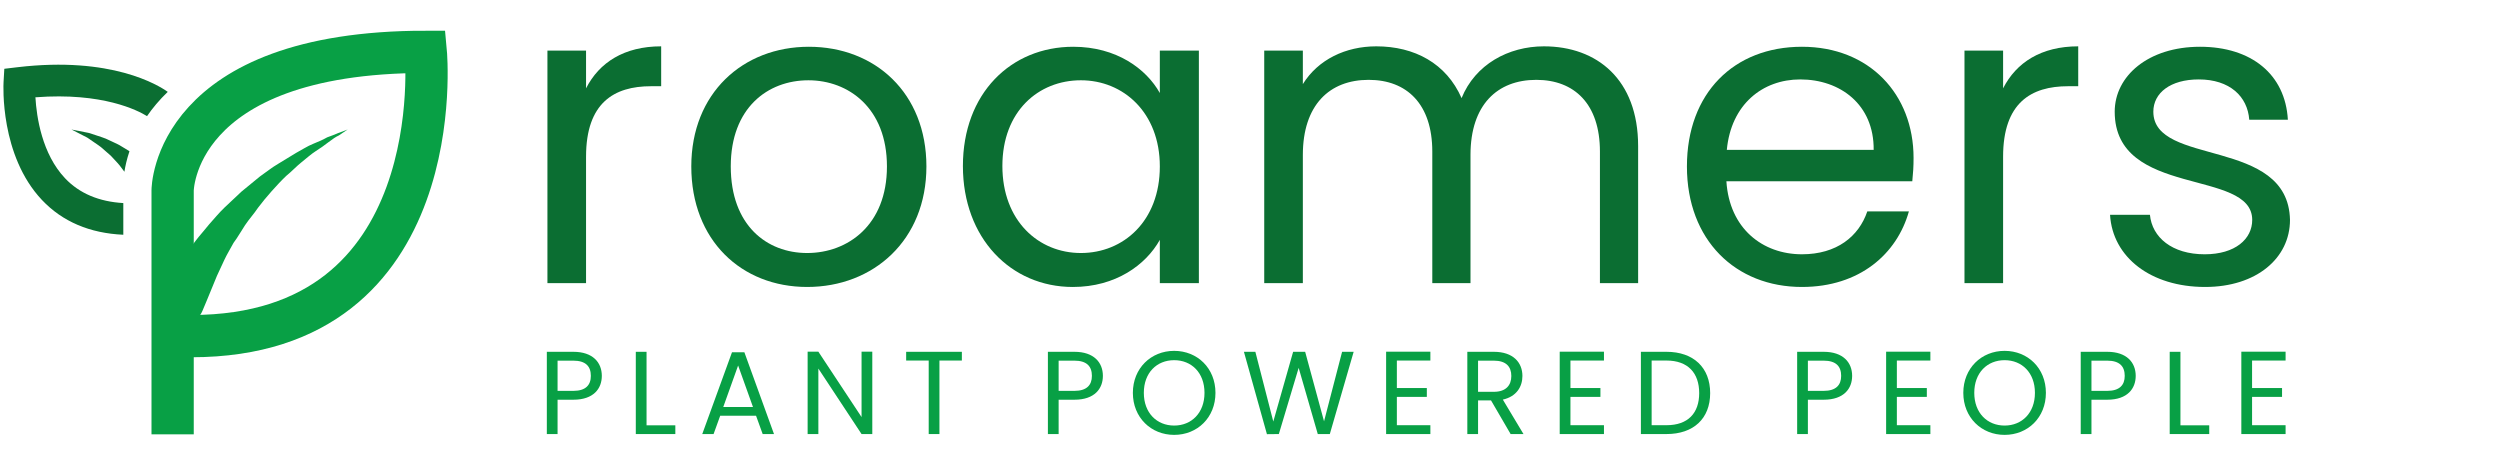
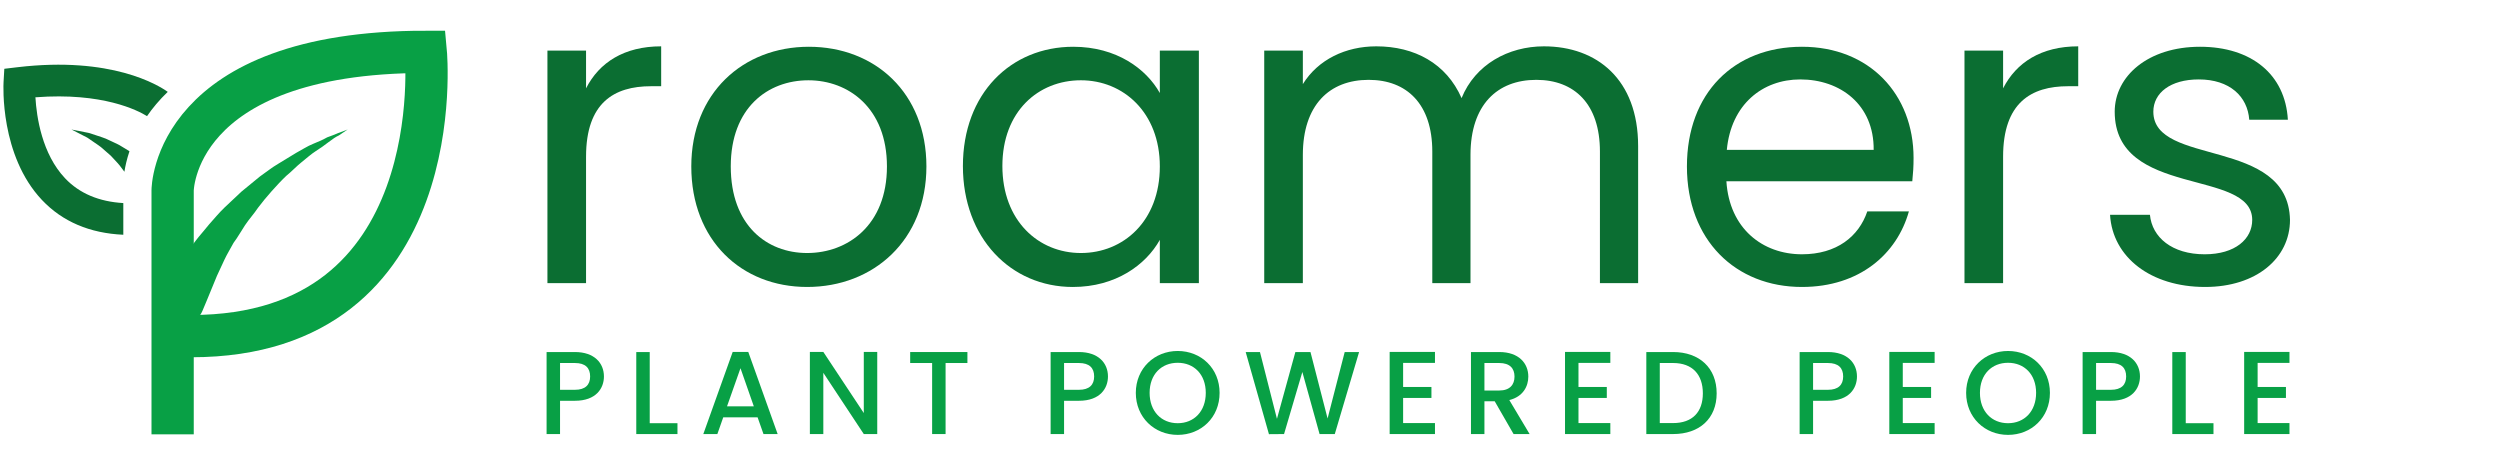
<svg xmlns="http://www.w3.org/2000/svg" version="1.1" id="Layer_1" x="0px" y="0px" width="354.949px" height="65px" viewBox="0 0 354.949 65" enable-background="new 0 0 354.949 65" xml:space="preserve">
  <path stroke="#03CE6A" stroke-width="6.653" stroke-miterlimit="10" d="M97.518,139.009" />
  <path fill="none" stroke="#08A045" stroke-width="6" stroke-miterlimit="10" d="M24.509,61.669V27.044c0,0,0-19.685,35.943-19.685  c0,0,3.762,40.364-33.283,40.364" />
  <g>
    <path fill="#08A045" d="M23.137,40.924c0,0,0.349-0.433,0.816-1.198s1.282-1.951,2.2-3.361c0.463-0.645,1.038-1.407,1.613-2.168   s1.269-1.507,1.954-2.374c0.682-0.758,1.38-1.612,2.17-2.367c0.802-0.755,1.592-1.498,2.394-2.252   c0.91-0.751,1.697-1.387,2.607-2.138c0.906-0.632,1.693-1.279,2.596-1.803s1.686-1.051,2.589-1.575   c0.792-0.419,1.575-0.947,2.364-1.258c0.789-0.312,1.457-0.615,2.018-0.933c0.557-0.199,1.115-0.409,1.565-0.611   c0.896-0.308,1.346-0.51,1.346-0.51s-0.453,0.322-1.249,0.849c-0.45,0.202-0.903,0.524-1.467,0.95s-1.129,0.852-1.813,1.275   c-0.672,0.423-1.363,1.061-2.038,1.592s-1.37,1.289-2.156,1.924c-0.679,0.639-1.373,1.396-2.056,2.155   c-0.682,0.758-1.38,1.612-1.954,2.374c-0.578,0.869-1.272,1.615-1.85,2.485c-0.578,0.869-1.048,1.742-1.622,2.492   c-0.47,0.873-0.937,1.626-1.296,2.394s-0.706,1.525-1.065,2.293c-0.595,1.42-1.075,2.628-1.437,3.492   c-0.362,0.876-0.595,1.42-0.595,1.42c-0.713,1.752-2.616,2.461-4.369,1.748c-1.752-0.713-2.461-2.616-1.748-4.369   C22.896,41.36,22.903,41.145,23.137,40.924L23.137,40.924z" />
  </g>
  <path fill="none" stroke="#03CE6A" stroke-width="1.106" stroke-miterlimit="10" d="M18.758,38.666" />
  <g enable-background="new    ">
    <path fill="#0B6E32" d="M83.207,40.201h-5.483V7.181h5.483v5.362c1.868-3.676,5.423-5.965,10.666-5.965v5.664h-1.446   c-5.242,0-9.219,2.35-9.219,10.002L83.207,40.201L83.207,40.201z" />
    <path fill="#0B6E32" d="M114.6,40.743c-9.34,0-16.45-6.628-16.45-17.112c0-10.425,7.352-16.992,16.691-16.992   c9.4,0,16.691,6.567,16.691,16.992C131.533,34.115,124,40.743,114.6,40.743z M114.6,35.923c5.725,0,11.328-3.917,11.328-12.292   c0-8.315-5.483-12.232-11.147-12.232c-5.784,0-11.027,3.917-11.027,12.232C103.754,32.006,108.875,35.923,114.6,35.923z" />
    <path fill="#0B6E32" d="M152.38,6.639c6.146,0,10.364,3.133,12.292,6.567V7.181h5.544v33.021h-5.544v-6.146   c-1.988,3.556-6.267,6.688-12.353,6.688c-8.797,0-15.606-6.93-15.606-17.173C136.713,13.267,143.523,6.639,152.38,6.639z    M153.465,11.398c-6.026,0-11.147,4.398-11.147,12.172s5.121,12.353,11.147,12.353c6.025,0,11.207-4.52,11.207-12.292   C164.672,15.978,159.491,11.398,153.465,11.398z" />
    <path fill="#0B6E32" d="M227.158,21.521c0-6.749-3.615-10.184-9.038-10.184c-5.544,0-9.34,3.556-9.34,10.666V40.2h-5.423V21.52   c0-6.749-3.616-10.184-9.039-10.184c-5.544,0-9.34,3.556-9.34,10.666v18.197h-5.483V7.181h5.483v4.76   c2.169-3.495,6.086-5.362,10.425-5.362c5.423,0,9.942,2.41,12.111,7.351c1.929-4.76,6.628-7.351,11.689-7.351   c7.532,0,13.378,4.699,13.378,14.16v19.463h-5.424L227.158,21.521L227.158,21.521z" />
    <path fill="#0B6E32" d="M255.839,40.743c-9.4,0-16.33-6.628-16.33-17.112c0-10.425,6.688-16.992,16.33-16.992   c9.581,0,15.848,6.748,15.848,15.787c0,1.205-0.061,2.169-0.181,3.313h-26.393c0.422,6.688,5.121,10.364,10.726,10.364   c4.94,0,8.074-2.53,9.279-6.086h5.905C269.336,36.043,264.033,40.743,255.839,40.743z M245.173,21.28h20.85   c0.06-6.447-4.761-10.003-10.425-10.003C250.234,11.277,245.775,14.833,245.173,21.28z" />
    <path fill="#0B6E32" d="M284.399,40.201h-5.483V7.181h5.483v5.362c1.868-3.676,5.423-5.965,10.666-5.965v5.664h-1.446   c-5.242,0-9.22,2.35-9.22,10.002V40.201z" />
    <path fill="#0B6E32" d="M313.081,40.743c-7.713,0-13.137-4.218-13.498-10.243h5.664c0.302,3.193,3.134,5.604,7.773,5.604   c4.338,0,6.749-2.169,6.749-4.881c0-7.352-19.523-3.073-19.523-15.365c0-5.062,4.76-9.219,12.111-9.219   c7.291,0,12.111,3.916,12.474,10.363h-5.483c-0.241-3.313-2.772-5.725-7.171-5.725c-4.037,0-6.447,1.929-6.447,4.58   c0,7.833,19.161,3.555,19.402,15.365C325.132,36.646,320.372,40.743,313.081,40.743z" />
  </g>
  <g enable-background="new    ">
    <path fill="#646464" d="M82.967,87.825h-1.474v3.77h-3.719V79.732h5.193c2.982,0,4.507,1.676,4.507,4.071   C87.474,85.999,85.949,87.825,82.967,87.825z M82.548,84.894c0.837,0,1.156-0.437,1.156-1.09s-0.318-1.089-1.156-1.089h-1.056   v2.179C81.492,84.894,82.548,84.894,82.548,84.894z" />
    <path fill="#646464" d="M94.36,79.732v9.048h3.585v2.814H90.64V79.732H94.36z" />
    <path fill="#646464" d="M108.72,89.802h-3.954l-0.586,1.793h-3.904l4.339-11.862h4.289l4.323,11.862h-3.921L108.72,89.802z    M106.743,83.703l-1.072,3.301h2.145L106.743,83.703z" />
    <path fill="#646464" d="M127.434,79.732v11.862h-3.72l-3.938-5.965v5.965h-3.719V79.732h3.719l3.938,6.065v-6.065H127.434z" />
    <path fill="#646464" d="M130.434,79.732h9.985v2.949h-3.15v8.913h-3.719v-8.912h-3.116L130.434,79.732L130.434,79.732z" />
    <path fill="#646464" d="M153.455,87.825h-1.475v3.77h-3.719V79.732h5.193c2.982,0,4.507,1.676,4.507,4.071   C157.962,85.999,156.437,87.825,153.455,87.825z M153.036,84.894c0.838,0,1.156-0.437,1.156-1.09s-0.318-1.089-1.156-1.089h-1.056   v2.179C151.98,84.894,153.036,84.894,153.036,84.894z" />
    <path fill="#646464" d="M166.91,91.712c-3.368,0-6.115-2.529-6.115-6.099c0-3.568,2.747-6.081,6.115-6.081   c3.384,0,6.081,2.513,6.081,6.081C172.991,89.183,170.261,91.712,166.91,91.712z M166.91,88.244c1.491,0,2.312-1.056,2.312-2.631   c0-1.608-0.82-2.646-2.312-2.646c-1.525,0-2.329,1.038-2.329,2.646C164.581,87.189,165.385,88.244,166.91,88.244z" />
    <path fill="#646464" d="M175.991,79.732h4.004l1.072,7.473l1.608-7.473h4.055l1.608,7.473l1.072-7.473h4.004L190.7,91.594h-4.624   l-1.374-6.735l-1.374,6.735h-4.624L175.991,79.732z" />
    <path fill="#646464" d="M204.659,82.698h-4.188v1.458h3.686v2.798h-3.686v1.675h4.188v2.966h-7.908V79.732h7.908V82.698z" />
    <path fill="#646464" d="M213.589,79.732c2.982,0,4.507,1.709,4.507,3.888c0,1.558-0.871,2.881-2.562,3.435l2.58,4.54h-4.089   l-2.228-4.256h-0.018v4.256h-3.719V79.732H213.589z M213.254,82.849h-1.475v2.011h1.475c0.704,0,1.072-0.302,1.072-1.005   C214.326,83.251,213.958,82.849,213.254,82.849z" />
    <path fill="#646464" d="M229.188,82.698H225v1.458h3.686v2.798H225v1.675h4.188v2.966h-7.908V79.732h7.908V82.698z" />
    <path fill="#646464" d="M243.698,85.63c0,3.385-2.379,5.965-6.165,5.965h-4.942V79.732h4.942   C241.319,79.732,243.698,82.212,243.698,85.63z M237.198,88.277c1.642,0,2.73-0.922,2.73-2.647s-1.089-2.646-2.73-2.646h-0.888   v5.294L237.198,88.277L237.198,88.277z" />
    <path fill="#646464" d="M257.068,87.825h-1.475v3.77h-3.719V79.732h5.193c2.982,0,4.507,1.676,4.507,4.071   C261.575,85.999,260.051,87.825,257.068,87.825z M256.649,84.894c0.838,0,1.156-0.437,1.156-1.09s-0.318-1.089-1.156-1.089h-1.056   v2.179C255.593,84.894,256.649,84.894,256.649,84.894z" />
    <path fill="#646464" d="M272.651,82.698h-4.188v1.458h3.686v2.798h-3.686v1.675h4.188v2.966h-7.908V79.732h7.908V82.698z" />
    <path fill="#646464" d="M281.833,91.712c-3.368,0-6.115-2.529-6.115-6.099c0-3.568,2.747-6.081,6.115-6.081   c3.384,0,6.081,2.513,6.081,6.081C287.914,89.183,285.183,91.712,281.833,91.712z M281.833,88.244c1.491,0,2.312-1.056,2.312-2.631   c0-1.608-0.82-2.646-2.312-2.646c-1.524,0-2.329,1.038-2.329,2.646C279.504,87.189,280.308,88.244,281.833,88.244z" />
    <path fill="#646464" d="M296.443,87.825h-1.475v3.77h-3.719V79.732h5.193c2.982,0,4.507,1.676,4.507,4.071   C300.95,85.999,299.426,87.825,296.443,87.825z M296.024,84.894c0.838,0,1.156-0.437,1.156-1.09s-0.318-1.089-1.156-1.089h-1.056   v2.179C294.968,84.894,296.024,84.894,296.024,84.894z" />
    <path fill="#646464" d="M307.836,79.732v9.048h3.586v2.814h-7.305V79.732H307.836z" />
    <path fill="#646464" d="M322.498,82.698h-4.189v1.458h3.687v2.798h-3.687v1.675h4.189v2.966h-7.908V79.732h7.908V82.698z" />
  </g>
  <g>
    <path fill="none" d="M5.029,13.815c0.164,2.792,0.926,8.033,4.216,11.504c2.031,2.143,4.812,3.314,8.264,3.512v-2.787   c0-0.138,0.013-0.743,0.156-1.659c-0.12-0.167-0.254-0.333-0.389-0.518c-0.19-0.236-0.368-0.513-0.606-0.747   c-0.23-0.248-0.467-0.504-0.708-0.764c-0.233-0.277-0.521-0.494-0.792-0.739c-0.277-0.242-0.555-0.485-0.828-0.724   c-0.284-0.227-0.588-0.412-0.872-0.615c-0.29-0.199-0.57-0.391-0.835-0.573c-0.26-0.2-0.544-0.308-0.791-0.446   c-1.018-0.522-1.696-0.87-1.696-0.87s0.755,0.149,1.887,0.372c0.283,0.066,0.608,0.097,0.918,0.219   c0.319,0.106,0.656,0.218,1.004,0.334c0.347,0.122,0.721,0.228,1.081,0.378c0.355,0.166,0.715,0.334,1.075,0.503   c0.359,0.176,0.739,0.327,1.069,0.546c0.342,0.206,0.678,0.41,1.003,0.606c0.071,0.04,0.133,0.087,0.199,0.131   c0.496-1.483,1.271-3.203,2.493-4.987C19.571,15.681,14.57,13.084,5.029,13.815z" />
    <path fill="#0B6E32" d="M9.245,25.319c-3.29-3.471-4.052-8.712-4.216-11.504c9.541-0.732,14.542,1.865,15.847,2.674   c0.781-1.141,1.753-2.305,2.939-3.447C22.48,12.09,15.823,7.961,2.486,9.543L0.613,9.766l-0.108,1.883   c-0.024,0.422-0.524,10.415,5.453,16.745c2.906,3.077,6.796,4.722,11.55,4.936v-4.498C14.057,28.633,11.276,27.462,9.245,25.319z" />
    <path fill="#0B6E32" d="M17.18,20.74c-0.329-0.219-0.71-0.37-1.069-0.546c-0.36-0.168-0.72-0.337-1.075-0.503   c-0.36-0.15-0.734-0.255-1.081-0.378c-0.348-0.116-0.684-0.228-1.004-0.334c-0.31-0.122-0.635-0.153-0.918-0.219   c-1.132-0.223-1.887-0.372-1.887-0.372s0.678,0.348,1.696,0.87c0.247,0.138,0.531,0.245,0.791,0.446   c0.266,0.182,0.546,0.374,0.835,0.573c0.284,0.202,0.588,0.388,0.872,0.615c0.273,0.239,0.55,0.481,0.828,0.724   c0.271,0.245,0.559,0.462,0.792,0.739c0.241,0.26,0.478,0.516,0.708,0.764c0.238,0.235,0.417,0.511,0.606,0.747   c0.135,0.185,0.27,0.351,0.389,0.518c0.12-0.771,0.337-1.766,0.718-2.908c-0.067-0.043-0.128-0.091-0.199-0.131   C17.858,21.15,17.522,20.946,17.18,20.74z" />
  </g>
  <g enable-background="new    ">
-     <path fill="#08A045" d="M81.408,56.752h-2.245v4.875h-1.524V49.949h3.77c2.748,0,4.038,1.508,4.038,3.418   C85.446,55.144,84.306,56.752,81.408,56.752z M81.408,55.495c1.743,0,2.48-0.821,2.48-2.128c0-1.357-0.737-2.161-2.48-2.161h-2.245   v4.289H81.408z" />
-     <path fill="#08A045" d="M91.796,49.949v10.438h4.088v1.24h-5.613V49.949H91.796z" />
-     <path fill="#08A045" d="M107.345,59.03h-5.093l-0.938,2.597h-1.608l4.222-11.61h1.759l4.205,11.61h-1.608L107.345,59.03z    M104.798,51.893l-2.111,5.897h4.222L104.798,51.893z" />
-     <path fill="#08A045" d="M123.848,49.933v11.694h-1.525l-6.132-9.299v9.299h-1.524V49.933h1.524l6.132,9.282v-9.282H123.848z" />
-     <path fill="#08A045" d="M128.657,49.949h7.908v1.24h-3.184v10.438h-1.524V51.189h-3.2V49.949z" />
-     <path fill="#08A045" d="M152.549,56.752h-2.245v4.875h-1.524V49.949h3.77c2.748,0,4.038,1.508,4.038,3.418   C156.587,55.144,155.448,56.752,152.549,56.752z M152.549,55.495c1.742,0,2.479-0.821,2.479-2.128c0-1.357-0.737-2.161-2.479-2.161   h-2.245v4.289H152.549z" />
-     <path fill="#08A045" d="M166.707,61.744c-3.283,0-5.863-2.463-5.863-5.965c0-3.501,2.58-5.964,5.863-5.964   c3.301,0,5.864,2.463,5.864,5.964C172.572,59.281,170.008,61.744,166.707,61.744z M166.707,60.421c2.463,0,4.307-1.793,4.307-4.642   c0-2.864-1.844-4.641-4.307-4.641s-4.306,1.776-4.306,4.641C162.402,58.628,164.245,60.421,166.707,60.421z" />
-     <path fill="#08A045" d="M176.611,49.949h1.625l2.546,9.901l2.815-9.901h1.709l2.681,9.868l2.563-9.868h1.642l-3.385,11.678h-1.709   l-2.714-9.399l-2.814,9.399l-1.692,0.017L176.611,49.949z" />
-     <path fill="#08A045" d="M203.084,51.19h-4.759v3.903h4.256v1.257h-4.256v4.021h4.759v1.257h-6.283V49.933h6.283V51.19z" />
-     <path fill="#08A045" d="M212.098,49.949c2.748,0,4.055,1.524,4.055,3.435c0,1.491-0.821,2.915-2.781,3.351l2.932,4.893h-1.826   l-2.781-4.775h-1.843v4.775h-1.524V49.949H212.098z M212.098,51.206h-2.245v4.423h2.245c1.726,0,2.479-0.938,2.479-2.245   C214.577,52.061,213.84,51.206,212.098,51.206z" />
-     <path fill="#08A045" d="M227.73,51.19h-4.759v3.903h4.256v1.257h-4.256v4.021h4.759v1.257h-6.283V49.933h6.283V51.19z" />
-     <path fill="#08A045" d="M242.809,55.814c0,3.619-2.362,5.813-6.199,5.813h-3.636V49.949h3.636   C240.447,49.949,242.809,52.194,242.809,55.814z M236.61,60.37c3.049,0,4.641-1.709,4.641-4.557c0-2.849-1.592-4.624-4.641-4.624   h-2.111v9.181H236.61z" />
-     <path fill="#08A045" d="M258.928,56.752h-2.245v4.875h-1.524V49.949h3.77c2.748,0,4.038,1.508,4.038,3.418   C262.966,55.144,261.826,56.752,258.928,56.752z M258.928,55.495c1.742,0,2.479-0.821,2.479-2.128c0-1.357-0.737-2.161-2.479-2.161   h-2.245v4.289H258.928z" />
-     <path fill="#08A045" d="M274.074,51.19h-4.759v3.903h4.256v1.257h-4.256v4.021h4.759v1.257h-6.283V49.933h6.283V51.19z" />
-     <path fill="#08A045" d="M284.612,61.744c-3.283,0-5.863-2.463-5.863-5.965c0-3.501,2.58-5.964,5.863-5.964   c3.301,0,5.864,2.463,5.864,5.964C290.476,59.281,287.913,61.744,284.612,61.744z M284.612,60.421c2.463,0,4.307-1.793,4.307-4.642   c0-2.864-1.844-4.641-4.307-4.641s-4.306,1.776-4.306,4.641C280.307,58.628,282.149,60.421,284.612,60.421z" />
-     <path fill="#08A045" d="M299.189,56.752h-2.245v4.875h-1.524V49.949h3.77c2.748,0,4.038,1.508,4.038,3.418   C303.227,55.144,302.088,56.752,299.189,56.752z M299.189,55.495c1.742,0,2.479-0.821,2.479-2.128c0-1.357-0.737-2.161-2.479-2.161   h-2.245v4.289H299.189z" />
-     <path fill="#08A045" d="M309.578,49.949v10.438h4.088v1.24h-5.612V49.949H309.578z" />
-     <path fill="#08A045" d="M324.507,51.19h-4.759v3.903h4.256v1.257h-4.256v4.021h4.759v1.257h-6.283V49.933h6.283V51.19z" />
+     <path fill="#08A045" d="M81.408,116.756h-2.245v4.875h-1.524v-11.678h3.77c2.748,0,4.038,1.508,4.038,3.418   C85.446,115.148,84.306,116.756,81.408,116.756z M81.408,115.499c1.743,0,2.48-0.821,2.48-2.128c0-1.357-0.737-2.161-2.48-2.161   h-2.245v4.289C79.163,115.499,81.408,115.499,81.408,115.499z" />
+     <path fill="#08A045" d="M91.796,109.953v10.438h4.088v1.24h-5.613v-11.678H91.796z" />
+     <path fill="#08A045" d="M107.345,119.034h-5.093l-0.938,2.597h-1.608l4.222-11.61h1.759l4.205,11.61h-1.608L107.345,119.034z    M104.798,111.897l-2.111,5.897h4.222L104.798,111.897z" />
+     <path fill="#08A045" d="M123.848,109.937v11.694h-1.525l-6.132-9.299v9.299h-1.524v-11.694h1.524l6.132,9.282v-9.282H123.848z" />
+     <path fill="#08A045" d="M128.657,109.953h7.908v1.24h-3.184v10.438h-1.524v-10.438h-3.2V109.953z" />
+     <path fill="#08A045" d="M152.549,116.756h-2.245v4.875h-1.524v-11.678h3.77c2.748,0,4.038,1.508,4.038,3.418   C156.587,115.148,155.448,116.756,152.549,116.756z M152.549,115.499c1.742,0,2.479-0.821,2.479-2.128   c0-1.357-0.737-2.161-2.479-2.161h-2.245v4.289C150.304,115.499,152.549,115.499,152.549,115.499z" />
+     <path fill="#08A045" d="M166.707,121.748c-3.283,0-5.863-2.463-5.863-5.965c0-3.501,2.58-5.964,5.863-5.964   c3.301,0,5.864,2.463,5.864,5.964C172.572,119.285,170.008,121.748,166.707,121.748z M166.707,120.425   c2.463,0,4.307-1.793,4.307-4.642c0-2.864-1.844-4.641-4.307-4.641s-4.306,1.776-4.306,4.641   C162.402,118.632,164.245,120.425,166.707,120.425z" />
+     <path fill="#08A045" d="M176.611,109.953h1.625l2.546,9.901l2.815-9.901h1.709l2.681,9.868l2.563-9.868h1.642l-3.385,11.678h-1.709   l-2.714-9.399l-2.814,9.399l-1.692,0.017L176.611,109.953z" />
+     <path fill="#08A045" d="M203.084,111.194h-4.759v3.903h4.256v1.257h-4.256v4.021h4.759v1.257h-6.283v-11.695h6.283V111.194z" />
+     <path fill="#08A045" d="M212.098,109.953c2.748,0,4.055,1.524,4.055,3.435c0,1.491-0.821,2.915-2.781,3.351l2.932,4.893h-1.826   l-2.781-4.775h-1.843v4.775h-1.524v-11.679H212.098z M212.098,111.21h-2.245v4.423h2.245c1.726,0,2.479-0.938,2.479-2.245   C214.577,112.065,213.84,111.21,212.098,111.21z" />
+     <path fill="#08A045" d="M227.73,111.194h-4.759v3.903h4.256v1.257h-4.256v4.021h4.759v1.257h-6.283v-11.695h6.283V111.194z" />
+     <path fill="#08A045" d="M242.809,115.818c0,3.619-2.362,5.813-6.199,5.813h-3.636v-11.678h3.636   C240.447,109.953,242.809,112.198,242.809,115.818z M236.61,120.374c3.049,0,4.641-1.709,4.641-4.557   c0-2.849-1.592-4.624-4.641-4.624h-2.111v9.181H236.61z" />
+     <path fill="#08A045" d="M258.928,116.756h-2.245v4.875h-1.524v-11.678h3.77c2.748,0,4.038,1.508,4.038,3.418   C262.966,115.148,261.826,116.756,258.928,116.756z M258.928,115.499c1.742,0,2.479-0.821,2.479-2.128   c0-1.357-0.737-2.161-2.479-2.161h-2.245v4.289C256.683,115.499,258.928,115.499,258.928,115.499z" />
+     <path fill="#08A045" d="M274.074,111.194h-4.759v3.903h4.256v1.257h-4.256v4.021h4.759v1.257h-6.283v-11.695h6.283V111.194z" />
+     <path fill="#08A045" d="M284.612,121.748c-3.283,0-5.863-2.463-5.863-5.965c0-3.501,2.58-5.964,5.863-5.964   c3.301,0,5.864,2.463,5.864,5.964C290.476,119.285,287.913,121.748,284.612,121.748z M284.612,120.425   c2.463,0,4.307-1.793,4.307-4.642c0-2.864-1.844-4.641-4.307-4.641s-4.306,1.776-4.306,4.641   C280.307,118.632,282.149,120.425,284.612,120.425z" />
+     <path fill="#08A045" d="M299.189,116.756h-2.245v4.875h-1.524v-11.678h3.77c2.748,0,4.038,1.508,4.038,3.418   C303.227,115.148,302.088,116.756,299.189,116.756z M299.189,115.499c1.742,0,2.479-0.821,2.479-2.128   c0-1.357-0.737-2.161-2.479-2.161h-2.245v4.289C296.944,115.499,299.189,115.499,299.189,115.499z" />
+     <path fill="#08A045" d="M309.578,109.953v10.438h4.088v1.24h-5.612v-11.678H309.578z" />
+     <path fill="#08A045" d="M324.507,111.194h-4.759v3.903h4.256v1.257h-4.256v4.021h4.759v1.257h-6.283v-11.695h6.283V111.194z" />
  </g>
  <g enable-background="new    ">
-     <path fill="#08A045" d="M81.625,116.906h-2.111v4.725h-1.91v-11.645h4.021c2.765,0,4.122,1.575,4.122,3.469   C85.747,115.113,84.658,116.906,81.625,116.906z M81.625,115.348c1.491,0,2.162-0.72,2.162-1.893c0-1.207-0.67-1.91-2.162-1.91   h-2.111v3.803H81.625z" />
-     <path fill="#08A045" d="M92.248,109.986v10.104h3.938v1.541h-5.848v-11.645H92.248z" />
-     <path fill="#08A045" d="M107.562,119.252h-4.875l-0.837,2.379h-1.994l4.171-11.661h2.212l4.172,11.661H108.4L107.562,119.252z    M105.133,112.282l-1.91,5.411h3.803L105.133,112.282z" />
-     <path fill="#08A045" d="M124.551,109.97v11.661h-1.91l-5.746-8.695v8.695h-1.91V109.97h1.91l5.746,8.679v-8.679H124.551z" />
-     <path fill="#08A045" d="M129.227,109.986h8.126v1.559h-3.1v10.086h-1.91v-10.086h-3.116V109.986z" />
-     <path fill="#08A045" d="M153.186,116.906h-2.11v4.725h-1.91v-11.645h4.021c2.765,0,4.122,1.575,4.122,3.469   C157.308,115.113,156.219,116.906,153.186,116.906z M153.186,115.348c1.491,0,2.161-0.72,2.161-1.893c0-1.207-0.67-1.91-2.161-1.91   h-2.11v3.803H153.186z" />
-     <path fill="#08A045" d="M167.209,121.748c-3.283,0-5.947-2.463-5.947-5.965c0-3.484,2.664-5.947,5.947-5.947   c3.317,0,5.948,2.463,5.948,5.947C173.158,119.285,170.527,121.748,167.209,121.748z M167.209,120.09   c2.312,0,3.987-1.676,3.987-4.307c0-2.63-1.675-4.271-3.987-4.271s-3.987,1.642-3.987,4.271   C163.222,118.414,164.898,120.09,167.209,120.09z" />
-     <path fill="#08A045" d="M176.862,109.986h2.028l2.412,9.483l2.614-9.483h2.145l2.429,9.433l2.43-9.433h2.044l-3.451,11.645h-2.161   l-2.446-8.812l-2.597,8.812l-2.145,0.017L176.862,109.986z" />
-     <path fill="#08A045" d="M203.737,111.528h-4.523v3.418h4.021v1.558h-4.021v3.568h4.523v1.559h-6.434V109.97h6.434V111.528z" />
-     <path fill="#08A045" d="M212.868,109.986c2.765,0,4.122,1.592,4.122,3.485c0,1.374-0.737,2.848-2.698,3.334l2.882,4.825h-2.278   l-2.681-4.657h-1.457v4.657h-1.91v-11.644H212.868z M212.868,111.545h-2.11v3.903h2.11c1.491,0,2.161-0.82,2.161-1.977   C215.029,112.299,214.359,111.545,212.868,111.545z" />
-     <path fill="#08A045" d="M228.635,111.528h-4.523v3.418h4.021v1.558h-4.021v3.568h4.523v1.559h-6.434V109.97h6.434V111.528z" />
-     <path fill="#08A045" d="M243.73,115.851c0,3.586-2.446,5.78-6.183,5.78h-3.803v-11.645h3.803   C241.284,109.986,243.73,112.248,243.73,115.851z M237.548,120.072c2.748,0,4.223-1.574,4.223-4.222   c0-2.664-1.475-4.306-4.223-4.306h-1.893v8.527L237.548,120.072L237.548,120.072z" />
-     <path fill="#08A045" d="M259.53,116.906h-2.11v4.725h-1.91v-11.645h4.02c2.765,0,4.122,1.575,4.122,3.469   C263.652,115.113,262.563,116.906,259.53,116.906z M259.53,115.348c1.491,0,2.161-0.72,2.161-1.893c0-1.207-0.67-1.91-2.161-1.91   h-2.11v3.803H259.53z" />
-     <path fill="#08A045" d="M274.678,111.528h-4.523v3.418h4.021v1.558h-4.021v3.568h4.523v1.559h-6.434V109.97h6.434V111.528z" />
-     <path fill="#08A045" d="M285.099,121.748c-3.283,0-5.947-2.463-5.947-5.965c0-3.484,2.664-5.947,5.947-5.947   c3.317,0,5.948,2.463,5.948,5.947C291.047,119.285,288.416,121.748,285.099,121.748z M285.099,120.09   c2.312,0,3.987-1.676,3.987-4.307c0-2.63-1.675-4.271-3.987-4.271s-3.987,1.642-3.987,4.271   C281.111,118.414,282.787,120.09,285.099,120.09z" />
-     <path fill="#08A045" d="M299.709,116.906h-2.11v4.725h-1.91v-11.645h4.021c2.765,0,4.122,1.575,4.122,3.469   C303.831,115.113,302.741,116.906,299.709,116.906z M299.709,115.348c1.491,0,2.161-0.72,2.161-1.893c0-1.207-0.67-1.91-2.161-1.91   h-2.11v3.803H299.709z" />
-     <path fill="#08A045" d="M310.332,109.986v10.104h3.937v1.541h-5.847v-11.645H310.332z" />
-     <path fill="#08A045" d="M325.059,111.528h-4.523v3.418h4.021v1.558h-4.021v3.568h4.523v1.559h-6.434V109.97h6.434V111.528z" />
+     <path fill="#08A045" d="M81.625,56.902h-2.111v4.725h-1.91V49.982h4.021c2.765,0,4.122,1.575,4.122,3.469   C85.747,55.109,84.658,56.902,81.625,56.902z M81.625,55.344c1.491,0,2.162-0.72,2.162-1.893c0-1.207-0.67-1.91-2.162-1.91h-2.111   v3.803H81.625z" />
+     <path fill="#08A045" d="M92.248,49.982v10.104h3.938v1.541h-5.848V49.982C90.338,49.982,92.248,49.982,92.248,49.982z" />
+     <path fill="#08A045" d="M107.562,59.248h-4.875l-0.837,2.379h-1.994l4.171-11.661h2.212l4.172,11.661H108.4L107.562,59.248z    M105.133,52.278l-1.91,5.411h3.803L105.133,52.278z" />
+     <path fill="#08A045" d="M124.551,49.966v11.661h-1.91l-5.746-8.695v8.695h-1.91V49.966h1.91l5.746,8.679v-8.679H124.551z" />
+     <path fill="#08A045" d="M129.227,49.982h8.126v1.559h-3.1v10.086h-1.91V51.541h-3.116V49.982z" />
+     <path fill="#08A045" d="M153.186,56.902h-2.11v4.725h-1.91V49.982h4.021c2.765,0,4.122,1.575,4.122,3.469   C157.308,55.109,156.219,56.902,153.186,56.902z M153.186,55.344c1.491,0,2.161-0.72,2.161-1.893c0-1.207-0.67-1.91-2.161-1.91   h-2.11v3.803H153.186z" />
+     <path fill="#08A045" d="M167.209,61.744c-3.283,0-5.947-2.463-5.947-5.965c0-3.484,2.664-5.947,5.947-5.947   c3.317,0,5.948,2.463,5.948,5.947C173.158,59.281,170.527,61.744,167.209,61.744z M167.209,60.086c2.312,0,3.987-1.676,3.987-4.307   c0-2.63-1.675-4.271-3.987-4.271s-3.987,1.642-3.987,4.271C163.222,58.41,164.898,60.086,167.209,60.086z" />
+     <path fill="#08A045" d="M176.862,49.982h2.028l2.412,9.483l2.614-9.483h2.145l2.429,9.433l2.43-9.433h2.044l-3.451,11.645h-2.161   l-2.446-8.812l-2.597,8.812l-2.145,0.017L176.862,49.982z" />
+     <path fill="#08A045" d="M203.737,51.524h-4.523v3.418h4.021V56.5h-4.021v3.568h4.523v1.559h-6.434V49.966h6.434V51.524z" />
+     <path fill="#08A045" d="M212.868,49.982c2.765,0,4.122,1.592,4.122,3.485c0,1.374-0.737,2.848-2.698,3.334l2.882,4.825h-2.278   l-2.681-4.657h-1.457v4.657h-1.91V49.982H212.868z M212.868,51.541h-2.11v3.903h2.11c1.491,0,2.161-0.82,2.161-1.977   C215.029,52.295,214.359,51.541,212.868,51.541z" />
+     <path fill="#08A045" d="M228.635,51.524h-4.523v3.418h4.021V56.5h-4.021v3.568h4.523v1.559h-6.434V49.966h6.434V51.524z" />
+     <path fill="#08A045" d="M243.73,55.847c0,3.586-2.446,5.78-6.183,5.78h-3.803V49.982h3.803   C241.284,49.982,243.73,52.244,243.73,55.847z M237.548,60.068c2.748,0,4.223-1.574,4.223-4.222c0-2.664-1.475-4.306-4.223-4.306   h-1.893v8.527L237.548,60.068L237.548,60.068z" />
+     <path fill="#08A045" d="M259.53,56.902h-2.11v4.725h-1.91V49.982h4.02c2.765,0,4.122,1.575,4.122,3.469   C263.652,55.109,262.563,56.902,259.53,56.902z M259.53,55.344c1.491,0,2.161-0.72,2.161-1.893c0-1.207-0.67-1.91-2.161-1.91h-2.11   v3.803H259.53z" />
+     <path fill="#08A045" d="M274.678,51.524h-4.523v3.418h4.021V56.5h-4.021v3.568h4.523v1.559h-6.434V49.966h6.434V51.524z" />
+     <path fill="#08A045" d="M285.099,61.744c-3.283,0-5.947-2.463-5.947-5.965c0-3.484,2.664-5.947,5.947-5.947   c3.317,0,5.948,2.463,5.948,5.947C291.047,59.281,288.416,61.744,285.099,61.744z M285.099,60.086c2.312,0,3.987-1.676,3.987-4.307   c0-2.63-1.675-4.271-3.987-4.271s-3.987,1.642-3.987,4.271C281.111,58.41,282.787,60.086,285.099,60.086z" />
+     <path fill="#08A045" d="M299.709,56.902h-2.11v4.725h-1.91V49.982h4.021c2.765,0,4.122,1.575,4.122,3.469   C303.831,55.109,302.741,56.902,299.709,56.902z M299.709,55.344c1.491,0,2.161-0.72,2.161-1.893c0-1.207-0.67-1.91-2.161-1.91   h-2.11v3.803H299.709z" />
+     <path fill="#08A045" d="M310.332,49.982v10.104h3.937v1.541h-5.847V49.982C308.422,49.982,310.332,49.982,310.332,49.982z" />
+     <path fill="#08A045" d="M325.059,51.524h-4.523v3.418h4.021V56.5h-4.021v3.568h4.523v1.559h-6.434V49.966h6.434V51.524z" />
  </g>
</svg>
